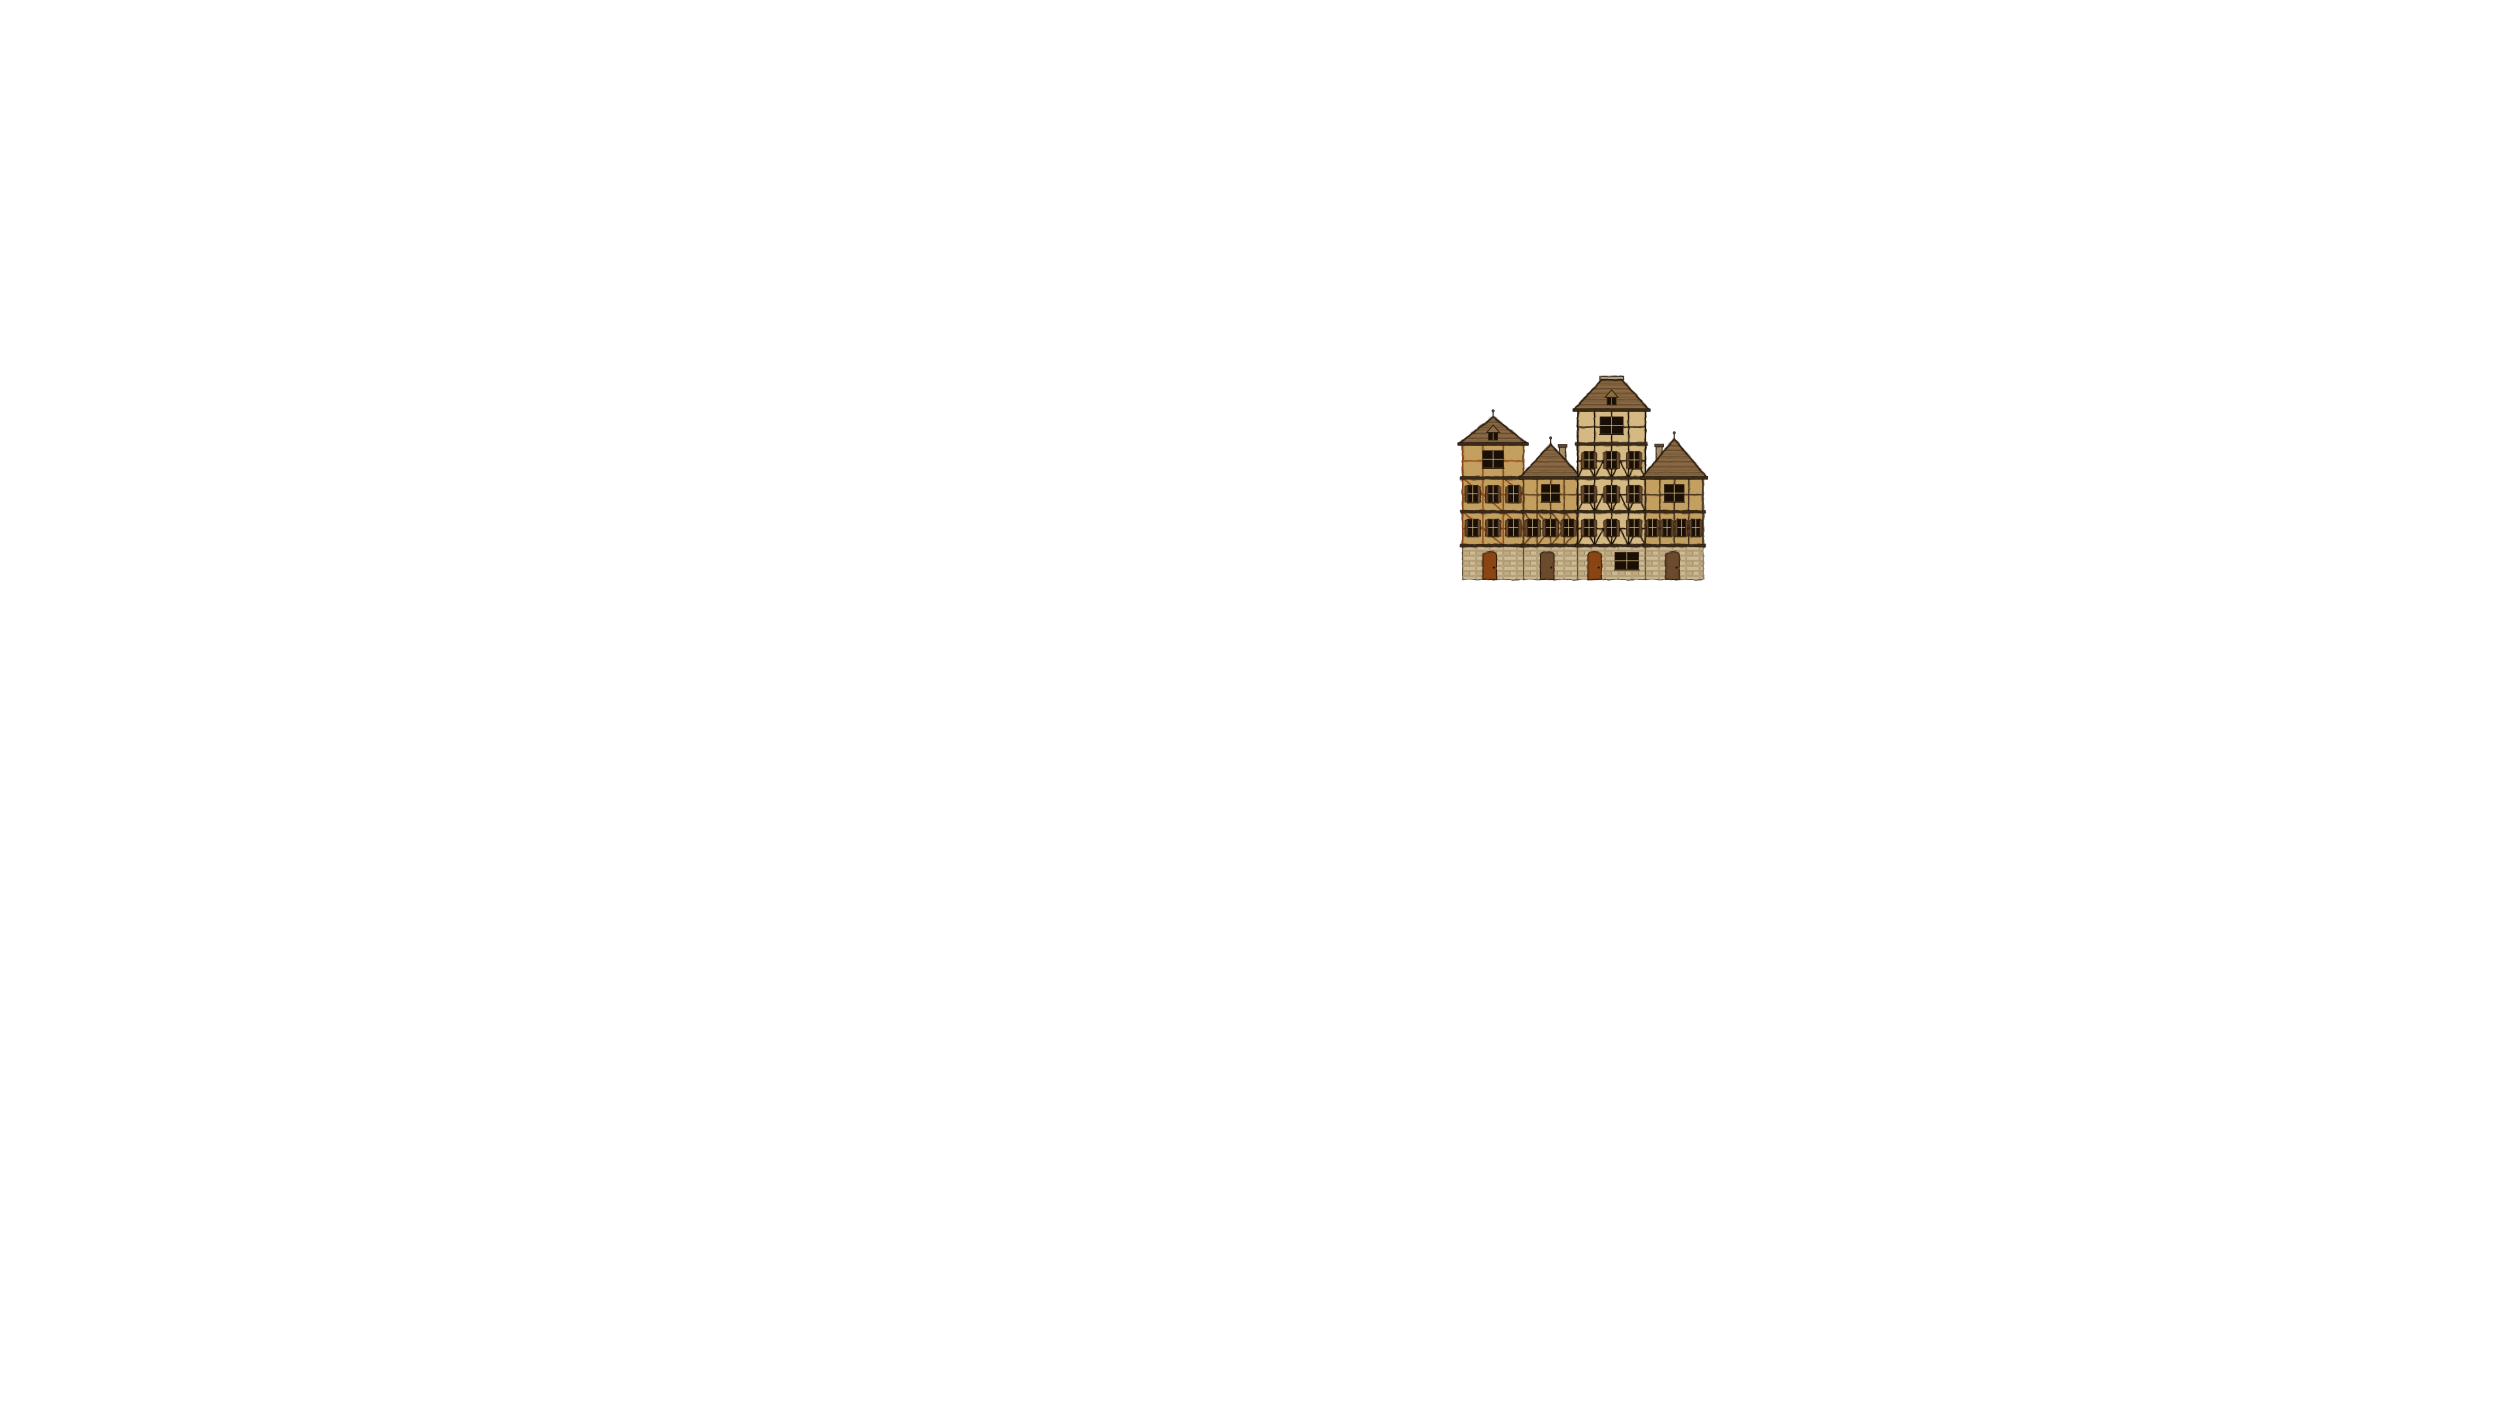
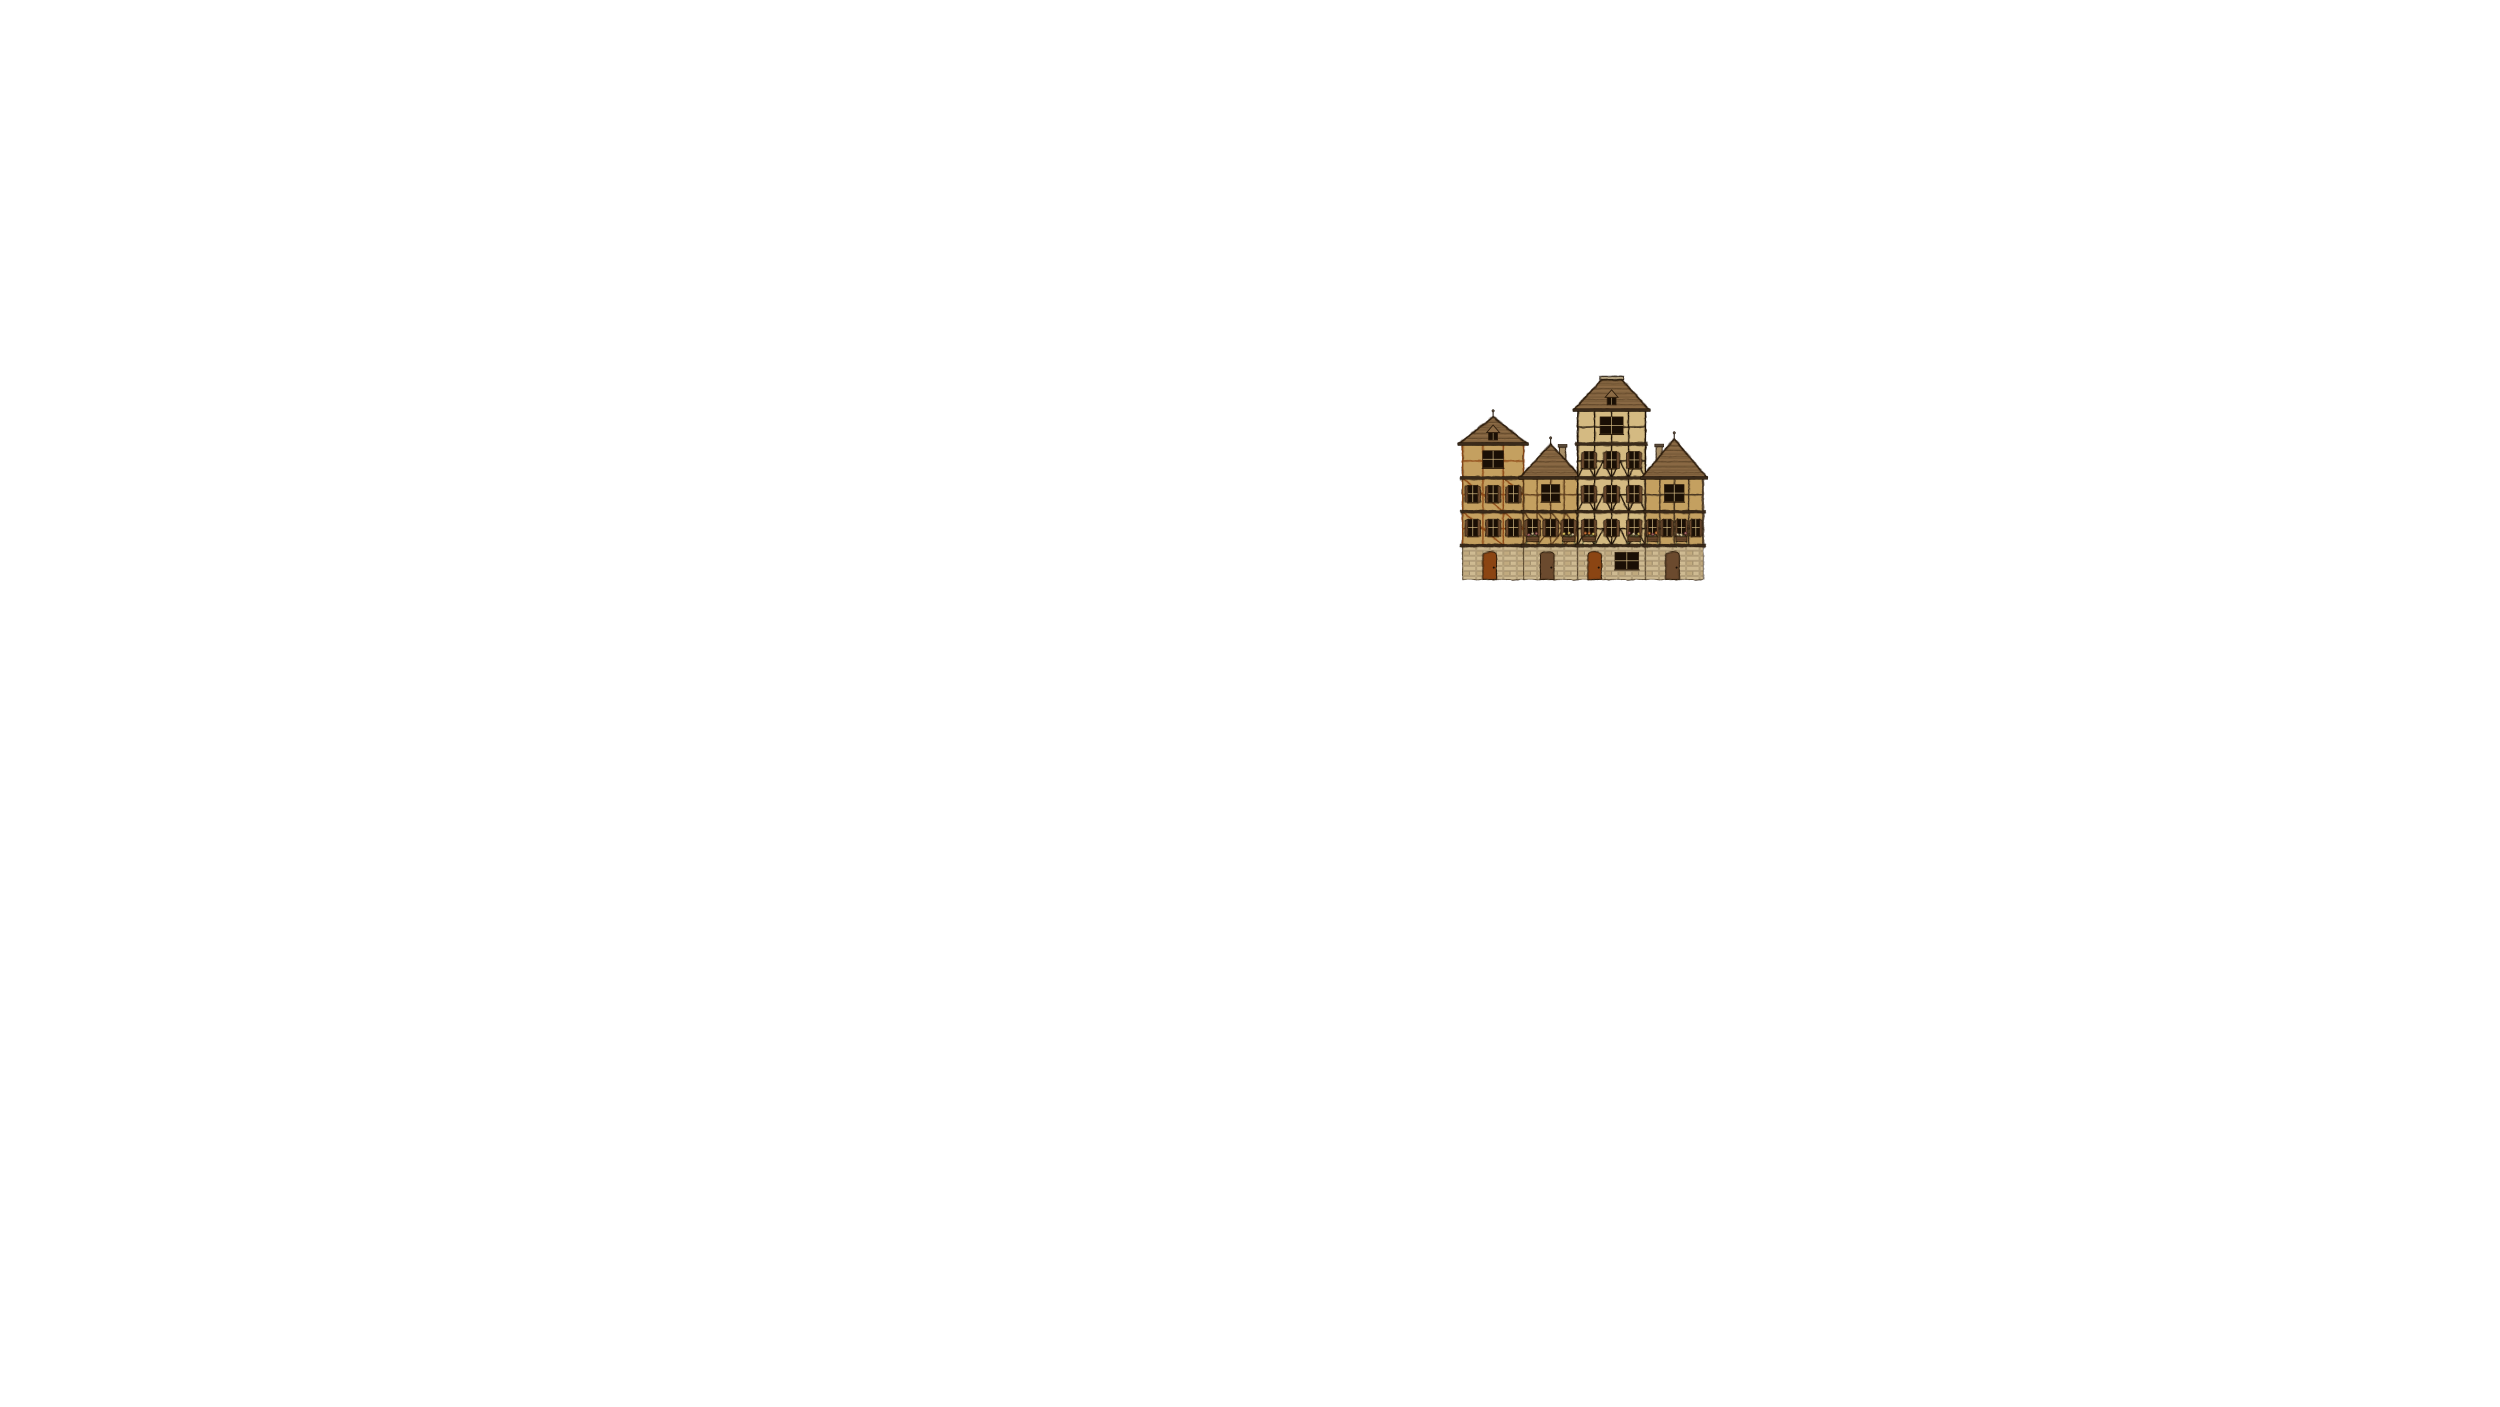
<svg xmlns="http://www.w3.org/2000/svg" viewBox="0 0 3840 2160" width="3840" height="2160">
  <defs>
    <pattern id="stoneTexture" patternUnits="userSpaceOnUse" width="40" height="30">
      <rect width="40" height="30" fill="#c9b48a" />
      <rect x="2" y="2" width="36" height="12" fill="#d4c098" stroke="#3a2a1a" stroke-width="1" opacity="0.6" />
      <rect x="2" y="16" width="17" height="12" fill="#b89f72" stroke="#3a2a1a" stroke-width="1" opacity="0.6" />
      <rect x="21" y="16" width="17" height="12" fill="#d4c098" stroke="#3a2a1a" stroke-width="1" opacity="0.6" />
    </pattern>
    <pattern id="hatchRoof" patternUnits="userSpaceOnUse" width="10" height="12">
      <line x1="0" y1="6" x2="10" y2="6" stroke="#2a1a0a" stroke-width="2" opacity="0.8" />
      <line x1="0" y1="0" x2="10" y2="0" stroke="#2a1a0a" stroke-width="1.2" opacity="0.6" />
    </pattern>
    <filter id="sketchyHeavy" x="-15%" y="-15%" width="130%" height="130%">
      <feTurbulence type="fractalNoise" baseFrequency="0.03 0.04" numOctaves="4" seed="42" result="turb" />
      <feDisplacementMap in="SourceGraphic" in2="turb" scale="8" xChannelSelector="R" yChannelSelector="G" />
    </filter>
    <filter id="sketchyMedium" x="-10%" y="-10%" width="120%" height="120%">
      <feTurbulence type="fractalNoise" baseFrequency="0.05 0.07" numOctaves="3" seed="58" result="turb" />
      <feDisplacementMap in="SourceGraphic" in2="turb" scale="5" xChannelSelector="R" yChannelSelector="G" />
    </filter>
  </defs>
  <g id="maisons-citadines" transform="translate(2246.6, 682) scale(0.52)">
    <g id="maison-1" transform="translate(0, 0)">
      <rect x="0" y="300" width="180" height="100" fill="#c9b48a" stroke="#2a1a0a" stroke-width="3" filter="url(#sketchyHeavy)" />
      <rect x="0" y="300" width="180" height="100" fill="url(#stoneTexture)" opacity="0.8" />
      <path d="M 60,400 L 60,330 Q 60,318 80,318 Q 100,318 100,330 L 100,400 Z" fill="#8b4513" stroke="#2a1a0a" stroke-width="3" filter="url(#sketchyMedium)" />
      <circle cx="92" cy="365" r="3" fill="#1a0f05" />
      <rect x="0" y="200" width="180" height="100" fill="#c4a060" stroke="#2a1a0a" stroke-width="3" filter="url(#sketchyHeavy)" />
      <g stroke="#8b4513" stroke-width="4" filter="url(#sketchyMedium)">
        <line x1="0" y1="200" x2="0" y2="300" />
        <line x1="60" y1="200" x2="60" y2="300" />
        <line x1="120" y1="200" x2="120" y2="300" />
        <line x1="180" y1="200" x2="180" y2="300" />
        <line x1="0" y1="250" x2="180" y2="250" />
        <line x1="0" y1="200" x2="60" y2="250" />
        <line x1="60" y1="250" x2="120" y2="300" />
        <line x1="120" y1="200" x2="180" y2="250" />
      </g>
      <g filter="url(#sketchyMedium)">
        <path d="M 16,222 L 7,227 L 7,272 L 16,272 Z" fill="#6b4a2e" stroke="#1a0f05" stroke-width="2" />
        <path d="M 44,222 L 53,227 L 53,272 L 44,272 Z" fill="#6b4a2e" stroke="#1a0f05" stroke-width="2" />
      </g>
      <rect x="16" y="222" width="28" height="50" fill="#1a0f05" stroke="#2a1a0a" stroke-width="2" />
      <path d="M 30,222 L 30,272 M 16,247 L 44,247" stroke="#d4ba82" stroke-width="2" />
      <line x1="13" y1="274" x2="47" y2="274" stroke="#2a1a0a" stroke-width="3" />
      <g filter="url(#sketchyMedium)">
        <path d="M 76,222 L 67,227 L 67,272 L 76,272 Z" fill="#6b4a2e" stroke="#1a0f05" stroke-width="2" />
        <path d="M 104,222 L 113,227 L 113,272 L 104,272 Z" fill="#6b4a2e" stroke="#1a0f05" stroke-width="2" />
      </g>
      <rect x="76" y="222" width="28" height="50" fill="#1a0f05" stroke="#2a1a0a" stroke-width="2" />
      <path d="M 90,222 L 90,272 M 76,247 L 104,247" stroke="#d4ba82" stroke-width="2" />
      <line x1="73" y1="274" x2="107" y2="274" stroke="#2a1a0a" stroke-width="3" />
      <g filter="url(#sketchyMedium)">
        <path d="M 136,222 L 127,227 L 127,272 L 136,272 Z" fill="#6b4a2e" stroke="#1a0f05" stroke-width="2" />
        <path d="M 164,222 L 173,227 L 173,272 L 164,272 Z" fill="#6b4a2e" stroke="#1a0f05" stroke-width="2" />
      </g>
      <rect x="136" y="222" width="28" height="50" fill="#1a0f05" stroke="#2a1a0a" stroke-width="2" />
      <path d="M 150,222 L 150,272 M 136,247 L 164,247" stroke="#d4ba82" stroke-width="2" />
      <line x1="133" y1="274" x2="167" y2="274" stroke="#2a1a0a" stroke-width="3" />
      <rect x="0" y="100" width="180" height="100" fill="#c4a060" stroke="#2a1a0a" stroke-width="3" filter="url(#sketchyHeavy)" />
      <g stroke="#8b4513" stroke-width="4" filter="url(#sketchyMedium)">
        <line x1="0" y1="100" x2="0" y2="200" />
        <line x1="60" y1="100" x2="60" y2="200" />
        <line x1="120" y1="100" x2="120" y2="200" />
        <line x1="180" y1="100" x2="180" y2="200" />
        <line x1="0" y1="150" x2="180" y2="150" />
        <line x1="0" y1="100" x2="60" y2="150" />
        <line x1="60" y1="150" x2="120" y2="200" />
        <line x1="120" y1="100" x2="180" y2="150" />
      </g>
      <g filter="url(#sketchyMedium)">
        <path d="M 16,122 L 7,127 L 7,172 L 16,172 Z" fill="#6b4a2e" stroke="#1a0f05" stroke-width="2" />
        <path d="M 44,122 L 53,127 L 53,172 L 44,172 Z" fill="#6b4a2e" stroke="#1a0f05" stroke-width="2" />
      </g>
      <rect x="16" y="122" width="28" height="50" fill="#1a0f05" stroke="#2a1a0a" stroke-width="2" />
      <path d="M 30,122 L 30,172 M 16,147 L 44,147" stroke="#d4ba82" stroke-width="2" />
      <line x1="13" y1="174" x2="47" y2="174" stroke="#2a1a0a" stroke-width="3" />
      <g filter="url(#sketchyMedium)">
        <path d="M 76,122 L 67,127 L 67,172 L 76,172 Z" fill="#6b4a2e" stroke="#1a0f05" stroke-width="2" />
        <path d="M 104,122 L 113,127 L 113,172 L 104,172 Z" fill="#6b4a2e" stroke="#1a0f05" stroke-width="2" />
      </g>
      <rect x="76" y="122" width="28" height="50" fill="#1a0f05" stroke="#2a1a0a" stroke-width="2" />
      <path d="M 90,122 L 90,172 M 76,147 L 104,147" stroke="#d4ba82" stroke-width="2" />
      <line x1="73" y1="174" x2="107" y2="174" stroke="#2a1a0a" stroke-width="3" />
      <g filter="url(#sketchyMedium)">
        <path d="M 136,122 L 127,127 L 127,172 L 136,172 Z" fill="#6b4a2e" stroke="#1a0f05" stroke-width="2" />
        <path d="M 164,122 L 173,127 L 173,172 L 164,172 Z" fill="#6b4a2e" stroke="#1a0f05" stroke-width="2" />
      </g>
      <rect x="136" y="122" width="28" height="50" fill="#1a0f05" stroke="#2a1a0a" stroke-width="2" />
      <path d="M 150,122 L 150,172 M 136,147 L 164,147" stroke="#d4ba82" stroke-width="2" />
      <line x1="133" y1="174" x2="167" y2="174" stroke="#2a1a0a" stroke-width="3" />
      <rect x="0" y="0" width="180" height="100" fill="#c4a060" stroke="#2a1a0a" stroke-width="3" filter="url(#sketchyHeavy)" />
      <g stroke="#8b4513" stroke-width="4" filter="url(#sketchyMedium)">
        <line x1="0" y1="0" x2="0" y2="100" />
        <line x1="60" y1="0" x2="60" y2="100" />
        <line x1="120" y1="0" x2="120" y2="100" />
        <line x1="180" y1="0" x2="180" y2="100" />
        <line x1="0" y1="50" x2="180" y2="50" />
      </g>
      <rect x="59.5" y="20" width="61" height="50" fill="#1a0f05" stroke="#2a1a0a" stroke-width="2" />
      <path d="M 90,20 L 90,70 M 59.5,45 L 120.5,45" stroke="#d4ba82" stroke-width="2" />
      <line x1="56.5" y1="72" x2="123.5" y2="72" stroke="#2a1a0a" stroke-width="3" />
      <g fill="#3a2a1a" stroke="#1a0f05" stroke-width="1.5" filter="url(#sketchyMedium)">
        <rect x="-7" y="296" width="194" height="8" />
        <rect x="-7" y="196" width="194" height="8" />
        <rect x="-7" y="96" width="194" height="8" />
      </g>
      <polygon points="-12,0 90,-80 192,0" fill="#8c6b45" stroke="#2a1a0a" stroke-width="5" stroke-linejoin="round" filter="url(#sketchyMedium)" />
      <polygon points="-12,0 90,-80 192,0" fill="url(#hatchRoof)" opacity="0.55" />
      <g stroke="#2a1a0a" stroke-width="1.5" opacity="0.6" filter="url(#sketchyMedium)">
        <line x1="11.4" y1="-16" x2="168.6" y2="-16" />
        <line x1="31.8" y1="-32" x2="148.2" y2="-32" />
        <line x1="52.2" y1="-48" x2="127.8" y2="-48" />
        <line x1="72.6" y1="-64" x2="107.4" y2="-64" />
      </g>
      <line x1="90" y1="-80" x2="90" y2="-96" stroke="#1a0f05" stroke-width="3" />
      <circle cx="90" cy="-98" r="3.5" fill="#5a4a3a" stroke="#1a0f05" stroke-width="1.5" />
      <rect x="-14" y="-4" width="208" height="8" fill="#3a2a1a" stroke="#1a0f05" stroke-width="1.5" />
      <rect x="77" y="-34" width="26" height="22" fill="#1a0f05" stroke="#2a1a0a" stroke-width="2.5" />
      <line x1="90" y1="-34" x2="90" y2="-12" stroke="#d4ba82" stroke-width="1.5" />
      <polygon points="71,-34 90,-56 109,-34" fill="#8c6b45" stroke="#2a1a0a" stroke-width="2.5" />
    </g>
    <g id="maison-2" transform="translate(180, 0)">
      <rect x="0" y="300" width="160" height="100" fill="#c9b48a" stroke="#2a1a0a" stroke-width="3" filter="url(#sketchyHeavy)" />
      <rect x="0" y="300" width="160" height="100" fill="url(#stoneTexture)" opacity="0.8" />
      <path d="M 50,400 L 50,330 Q 50,318 70,318 Q 90,318 90,330 L 90,400 Z" fill="#6b4a2e" stroke="#2a1a0a" stroke-width="3" filter="url(#sketchyMedium)" />
      <circle cx="82" cy="365" r="3" fill="#1a0f05" />
      <rect x="0" y="200" width="160" height="100" fill="#c4a060" stroke="#2a1a0a" stroke-width="3" filter="url(#sketchyHeavy)" />
      <g stroke="#5a3a1a" stroke-width="4" filter="url(#sketchyMedium)">
        <line x1="0" y1="200" x2="0" y2="300" />
        <line x1="40" y1="200" x2="40" y2="300" />
        <line x1="80" y1="200" x2="80" y2="300" />
        <line x1="120" y1="200" x2="120" y2="300" />
        <line x1="160" y1="200" x2="160" y2="300" />
        <line x1="0" y1="250" x2="160" y2="250" />
        <line x1="0" y1="200" x2="40" y2="250" />
        <line x1="40" y1="250" x2="0" y2="300" />
        <line x1="40" y1="200" x2="80" y2="250" />
        <line x1="80" y1="250" x2="40" y2="300" />
        <line x1="80" y1="200" x2="120" y2="250" />
        <line x1="120" y1="250" x2="80" y2="300" />
        <line x1="120" y1="200" x2="160" y2="250" />
        <line x1="160" y1="250" x2="120" y2="300" />
      </g>
      <g filter="url(#sketchyMedium)">
        <path d="M 12.7,222 L 3.7,227 L 3.7,272 L 12.7,272 Z" fill="#6b4a2e" stroke="#1a0f05" stroke-width="2" />
        <path d="M 40.7,222 L 49.7,227 L 49.7,272 L 40.7,272 Z" fill="#6b4a2e" stroke="#1a0f05" stroke-width="2" />
      </g>
      <rect x="12.7" y="222" width="28" height="50" fill="#1a0f05" stroke="#2a1a0a" stroke-width="2" />
      <path d="M 26.7,222 L 26.7,272 M 12.7,247 L 40.7,247" stroke="#d4ba82" stroke-width="2" />
      <line x1="9.7" y1="274" x2="43.7" y2="274" stroke="#2a1a0a" stroke-width="3" />
      <g filter="url(#sketchyMedium)">
+         <path d="M 7.9,277.2 Q 17.3,262.8 26.7,270.8 Q 36.1,261.2 45.5,277.2 Z" fill="#5e6440" stroke="#2a1a0a" stroke-width="1.9" />
+         <circle cx="15.3" cy="268" r="4.2" fill="#9a4a6a" stroke="#2a1a0a" stroke-width="1.3" />
+         <circle cx="15.3" cy="268" r="1.4" fill="#e8c860" />
+         <circle cx="26.2" cy="264.6" r="4.2" fill="#e8dcc0" stroke="#2a1a0a" stroke-width="1.3" />
+         <circle cx="26.2" cy="264.6" r="1.4" fill="#e8c860" />
+         <circle cx="37.9" cy="264.8" r="4.2" fill="#9a4a6a" stroke="#2a1a0a" stroke-width="1.3" />
+         <circle cx="37.9" cy="264.8" r="1.4" fill="#e8c860" />
+         <path d="M 11.1,288.4 Q 4.7,298 9.5,304.4 M 42.3,288.4 Q 48.7,296.4 43.9,302.8" fill="none" stroke="#5e6440" stroke-width="3.2" stroke-linecap="round" />
+         <rect x="7.9" y="274" width="37.6" height="14.4" fill="#6b4a2e" stroke="#2a1a0a" stroke-width="2.6" />
+         <line x1="7.9" y1="281.2" x2="45.5" y2="281.2" stroke="#2a1a0a" stroke-width="1.3" opacity="0.6" />
+       </g>
+       <g filter="url(#sketchyMedium)">
        <path d="M 66,222 L 57,227 L 57,272 L 66,272 Z" fill="#6b4a2e" stroke="#1a0f05" stroke-width="2" />
        <path d="M 94,222 L 103,227 L 103,272 L 94,272 Z" fill="#6b4a2e" stroke="#1a0f05" stroke-width="2" />
      </g>
      <rect x="66" y="222" width="28" height="50" fill="#1a0f05" stroke="#2a1a0a" stroke-width="2" />
      <path d="M 80,222 L 80,272 M 66,247 L 94,247" stroke="#d4ba82" stroke-width="2" />
      <line x1="63" y1="274" x2="97" y2="274" stroke="#2a1a0a" stroke-width="3" />
      <g filter="url(#sketchyMedium)">
        <path d="M 119.3,222 L 110.3,227 L 110.3,272 L 119.3,272 Z" fill="#6b4a2e" stroke="#1a0f05" stroke-width="2" />
        <path d="M 147.3,222 L 156.3,227 L 156.3,272 L 147.3,272 Z" fill="#6b4a2e" stroke="#1a0f05" stroke-width="2" />
      </g>
      <rect x="119.3" y="222" width="28" height="50" fill="#1a0f05" stroke="#2a1a0a" stroke-width="2" />
      <path d="M 133.3,222 L 133.3,272 M 119.3,247 L 147.3,247" stroke="#d4ba82" stroke-width="2" />
      <line x1="116.3" y1="274" x2="150.3" y2="274" stroke="#2a1a0a" stroke-width="3" />
+       <g filter="url(#sketchyMedium)">
+         <path d="M 114.5,277.2 Q 123.9,262.8 133.3,270.8 Q 142.7,261.2 152.1,277.2 Z" fill="#5e6440" stroke="#2a1a0a" stroke-width="1.9" />
+         <circle cx="119.6" cy="265.1" r="4.2" fill="#d8c060" stroke="#2a1a0a" stroke-width="1.3" />
+         <circle cx="119.6" cy="265.1" r="1.4" fill="#e8c860" />
+         <circle cx="134.4" cy="263.6" r="4.2" fill="#d8c060" stroke="#2a1a0a" stroke-width="1.3" />
+         <circle cx="134.4" cy="263.6" r="1.4" fill="#e8c860" />
+         <circle cx="145.2" cy="268" r="4.2" fill="#e8dcc0" stroke="#2a1a0a" stroke-width="1.3" />
+         <circle cx="145.2" cy="268" r="1.4" fill="#e8c860" />
+         <path d="M 117.7,288.4 Q 111.3,298 116.1,304.4 M 148.9,288.4 Q 155.3,296.4 150.5,302.8" fill="none" stroke="#5e6440" stroke-width="3.2" stroke-linecap="round" />
+         <rect x="114.5" y="274" width="37.6" height="14.4" fill="#6b4a2e" stroke="#2a1a0a" stroke-width="2.6" />
+         <line x1="114.5" y1="281.2" x2="152.1" y2="281.2" stroke="#2a1a0a" stroke-width="1.3" opacity="0.6" />
+       </g>
      <rect x="0" y="100" width="160" height="100" fill="#c4a060" stroke="#2a1a0a" stroke-width="3" filter="url(#sketchyHeavy)" />
      <g stroke="#5a3a1a" stroke-width="4" filter="url(#sketchyMedium)">
        <line x1="0" y1="100" x2="0" y2="200" />
        <line x1="40" y1="100" x2="40" y2="200" />
        <line x1="80" y1="100" x2="80" y2="200" />
        <line x1="120" y1="100" x2="120" y2="200" />
        <line x1="160" y1="100" x2="160" y2="200" />
        <line x1="0" y1="150" x2="160" y2="150" />
      </g>
      <rect x="53" y="120" width="54" height="50" fill="#1a0f05" stroke="#2a1a0a" stroke-width="2" />
      <path d="M 80,120 L 80,170 M 53,145 L 107,145" stroke="#d4ba82" stroke-width="2" />
      <line x1="50" y1="172" x2="110" y2="172" stroke="#2a1a0a" stroke-width="3" />
      <g fill="#3a2a1a" stroke="#1a0f05" stroke-width="1.5" filter="url(#sketchyMedium)">
        <rect x="-7" y="296" width="174" height="8" />
        <rect x="-7" y="196" width="174" height="8" />
      </g>
      <rect x="106.2" y="8.3" width="18" height="91.7" fill="#a88f68" stroke="#2a1a0a" stroke-width="3" filter="url(#sketchyMedium)" />
      <rect x="102.2" y="1.3" width="26" height="8" fill="#5a4a3a" stroke="#2a1a0a" stroke-width="2" />
      <polygon points="-12,100 80,0 172,100" fill="#8c6b45" stroke="#2a1a0a" stroke-width="5" stroke-linejoin="round" filter="url(#sketchyMedium)" />
      <polygon points="-12,100 80,0 172,100" fill="url(#hatchRoof)" opacity="0.55" />
      <g stroke="#2a1a0a" stroke-width="1.5" opacity="0.6" filter="url(#sketchyMedium)">
        <line x1="5.7" y1="84" x2="154.3" y2="84" />
        <line x1="20.4" y1="68" x2="139.6" y2="68" />
        <line x1="35.2" y1="52" x2="124.8" y2="52" />
        <line x1="49.9" y1="36" x2="110.1" y2="36" />
        <line x1="64.6" y1="20" x2="95.4" y2="20" />
      </g>
      <line x1="80" y1="0" x2="80" y2="-16" stroke="#1a0f05" stroke-width="3" />
      <circle cx="80" cy="-18" r="3.5" fill="#5a4a3a" stroke="#1a0f05" stroke-width="1.5" />
      <rect x="-14" y="96" width="188" height="8" fill="#3a2a1a" stroke="#1a0f05" stroke-width="1.5" />
    </g>
    <g id="maison-3" transform="translate(340, 0)">
      <rect x="0" y="300" width="200" height="100" fill="#c9b48a" stroke="#2a1a0a" stroke-width="3" filter="url(#sketchyHeavy)" />
      <rect x="0" y="300" width="200" height="100" fill="url(#stoneTexture)" opacity="0.8" />
      <path d="M 30,400 L 30,330 Q 30,318 50,318 Q 70,318 70,330 L 70,400 Z" fill="#8b4513" stroke="#2a1a0a" stroke-width="3" filter="url(#sketchyMedium)" />
      <circle cx="62" cy="365" r="3" fill="#1a0f05" />
      <rect x="110" y="320" width="70" height="50" fill="#1a0f05" stroke="#2a1a0a" stroke-width="2" />
      <path d="M 145,320 L 145,370 M 110,345 L 180,345" stroke="#d4ba82" stroke-width="2" />
      <line x1="107" y1="372" x2="183" y2="372" stroke="#2a1a0a" stroke-width="3" />
      <rect x="0" y="200" width="200" height="100" fill="#d4ba82" stroke="#2a1a0a" stroke-width="3" filter="url(#sketchyHeavy)" />
      <g stroke="#1a0f05" stroke-width="4" filter="url(#sketchyMedium)">
        <line x1="0" y1="200" x2="0" y2="300" />
        <line x1="50" y1="200" x2="50" y2="300" />
        <line x1="100" y1="200" x2="100" y2="300" />
        <line x1="150" y1="200" x2="150" y2="300" />
        <line x1="200" y1="200" x2="200" y2="300" />
        <line x1="0" y1="250" x2="200" y2="250" />
        <line x1="0" y1="300" x2="25" y2="250" />
        <line x1="25" y1="250" x2="50" y2="300" />
        <line x1="50" y1="300" x2="75" y2="250" />
        <line x1="75" y1="250" x2="100" y2="300" />
        <line x1="100" y1="300" x2="125" y2="250" />
        <line x1="125" y1="250" x2="150" y2="300" />
        <line x1="150" y1="300" x2="175" y2="250" />
        <line x1="175" y1="250" x2="200" y2="300" />
      </g>
      <g filter="url(#sketchyMedium)">
        <path d="M 19.3,222 L 10.3,227 L 10.3,272 L 19.3,272 Z" fill="#6b4a2e" stroke="#1a0f05" stroke-width="2" />
        <path d="M 47.3,222 L 56.3,227 L 56.3,272 L 47.3,272 Z" fill="#6b4a2e" stroke="#1a0f05" stroke-width="2" />
      </g>
      <rect x="19.3" y="222" width="28" height="50" fill="#1a0f05" stroke="#2a1a0a" stroke-width="2" />
      <path d="M 33.3,222 L 33.3,272 M 19.3,247 L 47.3,247" stroke="#d4ba82" stroke-width="2" />
      <line x1="16.3" y1="274" x2="50.3" y2="274" stroke="#2a1a0a" stroke-width="3" />
      <g filter="url(#sketchyMedium)">
+         <path d="M 14.5,277.2 Q 23.9,262.8 33.3,270.8 Q 42.7,261.2 52.1,277.2 Z" fill="#5e6440" stroke="#2a1a0a" stroke-width="1.9" />
+         <circle cx="22" cy="262.9" r="4.2" fill="#c8642e" stroke="#2a1a0a" stroke-width="1.3" />
+         <circle cx="22" cy="262.9" r="1.4" fill="#e8c860" />
+         <circle cx="33.8" cy="264.2" r="4.2" fill="#c8642e" stroke="#2a1a0a" stroke-width="1.3" />
+         <circle cx="33.8" cy="264.2" r="1.4" fill="#e8c860" />
+         <circle cx="45.8" cy="265.4" r="4.2" fill="#d8c060" stroke="#2a1a0a" stroke-width="1.3" />
+         <circle cx="45.8" cy="265.4" r="1.4" fill="#e8c860" />
+         <path d="M 17.7,288.4 Q 11.3,298 16.1,304.4 M 48.9,288.4 Q 55.3,296.4 50.5,302.8" fill="none" stroke="#5e6440" stroke-width="3.2" stroke-linecap="round" />
+         <rect x="14.5" y="274" width="37.6" height="14.4" fill="#6b4a2e" stroke="#2a1a0a" stroke-width="2.6" />
+         <line x1="14.5" y1="281.2" x2="52.1" y2="281.2" stroke="#2a1a0a" stroke-width="1.3" opacity="0.6" />
+       </g>
+       <g filter="url(#sketchyMedium)">
        <path d="M 86,222 L 77,227 L 77,272 L 86,272 Z" fill="#6b4a2e" stroke="#1a0f05" stroke-width="2" />
        <path d="M 114,222 L 123,227 L 123,272 L 114,272 Z" fill="#6b4a2e" stroke="#1a0f05" stroke-width="2" />
      </g>
      <rect x="86" y="222" width="28" height="50" fill="#1a0f05" stroke="#2a1a0a" stroke-width="2" />
      <path d="M 100,222 L 100,272 M 86,247 L 114,247" stroke="#d4ba82" stroke-width="2" />
      <line x1="83" y1="274" x2="117" y2="274" stroke="#2a1a0a" stroke-width="3" />
      <g filter="url(#sketchyMedium)">
        <path d="M 152.7,222 L 143.7,227 L 143.7,272 L 152.7,272 Z" fill="#6b4a2e" stroke="#1a0f05" stroke-width="2" />
        <path d="M 180.7,222 L 189.7,227 L 189.7,272 L 180.7,272 Z" fill="#6b4a2e" stroke="#1a0f05" stroke-width="2" />
      </g>
      <rect x="152.7" y="222" width="28" height="50" fill="#1a0f05" stroke="#2a1a0a" stroke-width="2" />
      <path d="M 166.7,222 L 166.7,272 M 152.7,247 L 180.7,247" stroke="#d4ba82" stroke-width="2" />
      <line x1="149.7" y1="274" x2="183.7" y2="274" stroke="#2a1a0a" stroke-width="3" />
+       <g filter="url(#sketchyMedium)">
+         <path d="M 147.9,277.2 Q 157.3,262.8 166.7,270.8 Q 176.1,261.2 185.5,277.2 Z" fill="#5e6440" stroke="#2a1a0a" stroke-width="1.9" />
+         <circle cx="152.8" cy="262.8" r="4.2" fill="#9a4a6a" stroke="#2a1a0a" stroke-width="1.3" />
+         <circle cx="152.8" cy="262.8" r="1.4" fill="#e8c860" />
+         <circle cx="165.1" cy="266.4" r="4.2" fill="#e8dcc0" stroke="#2a1a0a" stroke-width="1.3" />
+         <circle cx="165.1" cy="266.4" r="1.4" fill="#e8c860" />
+         <circle cx="180.3" cy="265.9" r="4.2" fill="#d8c060" stroke="#2a1a0a" stroke-width="1.3" />
+         <circle cx="180.3" cy="265.9" r="1.4" fill="#e8c860" />
+         <path d="M 151.1,288.4 Q 144.7,298 149.5,304.4 M 182.3,288.4 Q 188.7,296.4 183.9,302.8" fill="none" stroke="#5e6440" stroke-width="3.2" stroke-linecap="round" />
+         <rect x="147.9" y="274" width="37.6" height="14.4" fill="#6b4a2e" stroke="#2a1a0a" stroke-width="2.6" />
+         <line x1="147.9" y1="281.2" x2="185.5" y2="281.2" stroke="#2a1a0a" stroke-width="1.3" opacity="0.6" />
+       </g>
      <rect x="0" y="100" width="200" height="100" fill="#d4ba82" stroke="#2a1a0a" stroke-width="3" filter="url(#sketchyHeavy)" />
      <g stroke="#1a0f05" stroke-width="4" filter="url(#sketchyMedium)">
        <line x1="0" y1="100" x2="0" y2="200" />
        <line x1="50" y1="100" x2="50" y2="200" />
        <line x1="100" y1="100" x2="100" y2="200" />
        <line x1="150" y1="100" x2="150" y2="200" />
        <line x1="200" y1="100" x2="200" y2="200" />
        <line x1="0" y1="150" x2="200" y2="150" />
        <line x1="0" y1="200" x2="25" y2="150" />
        <line x1="25" y1="150" x2="50" y2="200" />
        <line x1="50" y1="200" x2="75" y2="150" />
        <line x1="75" y1="150" x2="100" y2="200" />
        <line x1="100" y1="200" x2="125" y2="150" />
        <line x1="125" y1="150" x2="150" y2="200" />
        <line x1="150" y1="200" x2="175" y2="150" />
        <line x1="175" y1="150" x2="200" y2="200" />
      </g>
      <g filter="url(#sketchyMedium)">
        <path d="M 19.3,122 L 10.3,127 L 10.3,172 L 19.3,172 Z" fill="#6b4a2e" stroke="#1a0f05" stroke-width="2" />
        <path d="M 47.3,122 L 56.3,127 L 56.3,172 L 47.3,172 Z" fill="#6b4a2e" stroke="#1a0f05" stroke-width="2" />
      </g>
      <rect x="19.3" y="122" width="28" height="50" fill="#1a0f05" stroke="#2a1a0a" stroke-width="2" />
      <path d="M 33.3,122 L 33.3,172 M 19.3,147 L 47.3,147" stroke="#d4ba82" stroke-width="2" />
      <line x1="16.3" y1="174" x2="50.3" y2="174" stroke="#2a1a0a" stroke-width="3" />
      <g filter="url(#sketchyMedium)">
        <path d="M 86,122 L 77,127 L 77,172 L 86,172 Z" fill="#6b4a2e" stroke="#1a0f05" stroke-width="2" />
        <path d="M 114,122 L 123,127 L 123,172 L 114,172 Z" fill="#6b4a2e" stroke="#1a0f05" stroke-width="2" />
      </g>
      <rect x="86" y="122" width="28" height="50" fill="#1a0f05" stroke="#2a1a0a" stroke-width="2" />
      <path d="M 100,122 L 100,172 M 86,147 L 114,147" stroke="#d4ba82" stroke-width="2" />
      <line x1="83" y1="174" x2="117" y2="174" stroke="#2a1a0a" stroke-width="3" />
      <g filter="url(#sketchyMedium)">
        <path d="M 152.7,122 L 143.7,127 L 143.7,172 L 152.7,172 Z" fill="#6b4a2e" stroke="#1a0f05" stroke-width="2" />
        <path d="M 180.7,122 L 189.7,127 L 189.7,172 L 180.7,172 Z" fill="#6b4a2e" stroke="#1a0f05" stroke-width="2" />
      </g>
      <rect x="152.7" y="122" width="28" height="50" fill="#1a0f05" stroke="#2a1a0a" stroke-width="2" />
      <path d="M 166.7,122 L 166.7,172 M 152.7,147 L 180.7,147" stroke="#d4ba82" stroke-width="2" />
      <line x1="149.7" y1="174" x2="183.7" y2="174" stroke="#2a1a0a" stroke-width="3" />
      <rect x="0" y="0" width="200" height="100" fill="#d4ba82" stroke="#2a1a0a" stroke-width="3" filter="url(#sketchyHeavy)" />
      <g stroke="#1a0f05" stroke-width="4" filter="url(#sketchyMedium)">
        <line x1="0" y1="0" x2="0" y2="100" />
        <line x1="50" y1="0" x2="50" y2="100" />
        <line x1="100" y1="0" x2="100" y2="100" />
        <line x1="150" y1="0" x2="150" y2="100" />
        <line x1="200" y1="0" x2="200" y2="100" />
        <line x1="0" y1="50" x2="200" y2="50" />
        <line x1="0" y1="100" x2="25" y2="50" />
        <line x1="25" y1="50" x2="50" y2="100" />
        <line x1="50" y1="100" x2="75" y2="50" />
        <line x1="75" y1="50" x2="100" y2="100" />
        <line x1="100" y1="100" x2="125" y2="50" />
        <line x1="125" y1="50" x2="150" y2="100" />
        <line x1="150" y1="100" x2="175" y2="50" />
        <line x1="175" y1="50" x2="200" y2="100" />
      </g>
      <g filter="url(#sketchyMedium)">
        <path d="M 19.3,22 L 10.3,27 L 10.3,72 L 19.3,72 Z" fill="#6b4a2e" stroke="#1a0f05" stroke-width="2" />
        <path d="M 47.3,22 L 56.3,27 L 56.3,72 L 47.3,72 Z" fill="#6b4a2e" stroke="#1a0f05" stroke-width="2" />
      </g>
      <rect x="19.3" y="22" width="28" height="50" fill="#1a0f05" stroke="#2a1a0a" stroke-width="2" />
      <path d="M 33.3,22 L 33.3,72 M 19.3,47 L 47.3,47" stroke="#d4ba82" stroke-width="2" />
      <line x1="16.3" y1="74" x2="50.3" y2="74" stroke="#2a1a0a" stroke-width="3" />
      <g filter="url(#sketchyMedium)">
        <path d="M 86,22 L 77,27 L 77,72 L 86,72 Z" fill="#6b4a2e" stroke="#1a0f05" stroke-width="2" />
        <path d="M 114,22 L 123,27 L 123,72 L 114,72 Z" fill="#6b4a2e" stroke="#1a0f05" stroke-width="2" />
      </g>
      <rect x="86" y="22" width="28" height="50" fill="#1a0f05" stroke="#2a1a0a" stroke-width="2" />
      <path d="M 100,22 L 100,72 M 86,47 L 114,47" stroke="#d4ba82" stroke-width="2" />
      <line x1="83" y1="74" x2="117" y2="74" stroke="#2a1a0a" stroke-width="3" />
      <g filter="url(#sketchyMedium)">
        <path d="M 152.7,22 L 143.7,27 L 143.7,72 L 152.7,72 Z" fill="#6b4a2e" stroke="#1a0f05" stroke-width="2" />
        <path d="M 180.7,22 L 189.7,27 L 189.7,72 L 180.7,72 Z" fill="#6b4a2e" stroke="#1a0f05" stroke-width="2" />
      </g>
      <rect x="152.7" y="22" width="28" height="50" fill="#1a0f05" stroke="#2a1a0a" stroke-width="2" />
      <path d="M 166.7,22 L 166.7,72 M 152.7,47 L 180.7,47" stroke="#d4ba82" stroke-width="2" />
      <line x1="149.7" y1="74" x2="183.7" y2="74" stroke="#2a1a0a" stroke-width="3" />
      <rect x="0" y="-100" width="200" height="100" fill="#d4ba82" stroke="#2a1a0a" stroke-width="3" filter="url(#sketchyHeavy)" />
      <g stroke="#1a0f05" stroke-width="4" filter="url(#sketchyMedium)">
        <line x1="0" y1="-100" x2="0" y2="0" />
        <line x1="50" y1="-100" x2="50" y2="0" />
        <line x1="100" y1="-100" x2="100" y2="0" />
        <line x1="150" y1="-100" x2="150" y2="0" />
        <line x1="200" y1="-100" x2="200" y2="0" />
        <line x1="0" y1="-50" x2="200" y2="-50" />
      </g>
      <rect x="66" y="-80" width="68" height="50" fill="#1a0f05" stroke="#2a1a0a" stroke-width="2" />
      <path d="M 100,-80 L 100,-30 M 66,-55 L 134,-55" stroke="#d4ba82" stroke-width="2" />
      <line x1="63" y1="-28" x2="137" y2="-28" stroke="#2a1a0a" stroke-width="3" />
      <g fill="#3a2a1a" stroke="#1a0f05" stroke-width="1.5" filter="url(#sketchyMedium)">
        <rect x="-7" y="296" width="214" height="8" />
        <rect x="-7" y="196" width="214" height="8" />
        <rect x="-7" y="96" width="214" height="8" />
        <rect x="-7" y="-4" width="214" height="8" />
      </g>
      <polygon points="-12,-100 70,-190 130,-190 212,-100" fill="#8c6b45" stroke="#2a1a0a" stroke-width="5" stroke-linejoin="round" filter="url(#sketchyMedium)" />
      <polygon points="-12,-100 70,-190 130,-190 212,-100" fill="url(#hatchRoof)" opacity="0.55" />
      <g stroke="#2a1a0a" stroke-width="1.5" opacity="0.6" filter="url(#sketchyMedium)">
        <line x1="5.6" y1="-116" x2="194.4" y2="-116" />
        <line x1="20.2" y1="-132" x2="179.8" y2="-132" />
        <line x1="34.7" y1="-148" x2="165.3" y2="-148" />
        <line x1="49.3" y1="-164" x2="150.7" y2="-164" />
        <line x1="63.9" y1="-180" x2="136.1" y2="-180" />
      </g>
      <rect x="65" y="-200" width="70" height="10" fill="#b5a481" stroke="#1a0f05" stroke-width="3" filter="url(#sketchyMedium)" />
      <rect x="-14" y="-104" width="228" height="8" fill="#3a2a1a" stroke="#1a0f05" stroke-width="1.5" />
      <rect x="87" y="-138" width="26" height="22" fill="#1a0f05" stroke="#2a1a0a" stroke-width="2.5" />
      <line x1="100" y1="-138" x2="100" y2="-116" stroke="#d4ba82" stroke-width="1.5" />
      <polygon points="81,-138 100,-160 119,-138" fill="#8c6b45" stroke="#2a1a0a" stroke-width="2.5" />
    </g>
    <g id="maison-4" transform="translate(540, 0)">
      <rect x="0" y="300" width="170" height="100" fill="#c9b48a" stroke="#2a1a0a" stroke-width="3" filter="url(#sketchyHeavy)" />
      <rect x="0" y="300" width="170" height="100" fill="url(#stoneTexture)" opacity="0.8" />
      <path d="M 60,400 L 60,330 Q 60,318 80,318 Q 100,318 100,330 L 100,400 Z" fill="#6b4a2e" stroke="#2a1a0a" stroke-width="3" filter="url(#sketchyMedium)" />
      <circle cx="92" cy="365" r="3" fill="#1a0f05" />
      <rect x="0" y="200" width="170" height="100" fill="#c4a060" stroke="#2a1a0a" stroke-width="3" filter="url(#sketchyHeavy)" />
      <g stroke="#3a2a1a" stroke-width="4" filter="url(#sketchyMedium)">
        <line x1="0" y1="200" x2="0" y2="300" />
        <line x1="42.5" y1="200" x2="42.5" y2="300" />
        <line x1="85" y1="200" x2="85" y2="300" />
        <line x1="127.5" y1="200" x2="127.5" y2="300" />
        <line x1="170" y1="200" x2="170" y2="300" />
        <line x1="0" y1="250" x2="170" y2="250" />
        <line x1="0" y1="225" x2="42.5" y2="250" />
        <line x1="42.5" y1="250" x2="0" y2="275" />
        <line x1="85" y1="225" x2="127.5" y2="250" />
        <line x1="127.5" y1="250" x2="85" y2="275" />
      </g>
      <g filter="url(#sketchyMedium)">
        <path d="M 9.8,222 L 2.8,227 L 2.8,272 L 9.8,272 Z" fill="#6b4a2e" stroke="#1a0f05" stroke-width="2" />
        <path d="M 32.8,222 L 39.8,227 L 39.8,272 L 32.8,272 Z" fill="#6b4a2e" stroke="#1a0f05" stroke-width="2" />
      </g>
      <rect x="9.8" y="222" width="23" height="50" fill="#1a0f05" stroke="#2a1a0a" stroke-width="2" />
      <path d="M 21.3,222 L 21.3,272 M 9.8,247 L 32.8,247" stroke="#d4ba82" stroke-width="2" />
      <line x1="6.8" y1="274" x2="35.8" y2="274" stroke="#2a1a0a" stroke-width="3" />
      <g filter="url(#sketchyMedium)">
+         <path d="M 4.9,277.2 Q 13.1,262.8 21.3,270.8 Q 29.4,261.2 37.6,277.2 Z" fill="#5e6440" stroke="#2a1a0a" stroke-width="1.9" />
+         <circle cx="11.9" cy="263.1" r="4.2" fill="#c8642e" stroke="#2a1a0a" stroke-width="1.3" />
+         <circle cx="11.9" cy="263.1" r="1.4" fill="#e8c860" />
+         <circle cx="21.1" cy="266.8" r="4.2" fill="#9a4a6a" stroke="#2a1a0a" stroke-width="1.3" />
+         <circle cx="21.1" cy="266.8" r="1.4" fill="#e8c860" />
+         <circle cx="31.4" cy="263.2" r="4.2" fill="#c8642e" stroke="#2a1a0a" stroke-width="1.3" />
+         <circle cx="31.4" cy="263.2" r="1.4" fill="#e8c860" />
+         <path d="M 8.1,288.4 Q 1.7,298 6.5,304.4 M 34.3,288.4 Q 40.8,296.4 35.9,302.8" fill="none" stroke="#5e6440" stroke-width="3.2" stroke-linecap="round" />
+         <rect x="4.9" y="274" width="32.6" height="14.4" fill="#6b4a2e" stroke="#2a1a0a" stroke-width="2.6" />
+         <line x1="4.9" y1="281.2" x2="37.6" y2="281.2" stroke="#2a1a0a" stroke-width="1.3" opacity="0.6" />
+       </g>
+       <g filter="url(#sketchyMedium)">
        <path d="M 52.3,222 L 45.3,227 L 45.3,272 L 52.3,272 Z" fill="#6b4a2e" stroke="#1a0f05" stroke-width="2" />
        <path d="M 75.3,222 L 82.3,227 L 82.3,272 L 75.3,272 Z" fill="#6b4a2e" stroke="#1a0f05" stroke-width="2" />
      </g>
      <rect x="52.3" y="222" width="23" height="50" fill="#1a0f05" stroke="#2a1a0a" stroke-width="2" />
      <path d="M 63.8,222 L 63.8,272 M 52.3,247 L 75.3,247" stroke="#d4ba82" stroke-width="2" />
      <line x1="49.3" y1="274" x2="78.3" y2="274" stroke="#2a1a0a" stroke-width="3" />
      <g filter="url(#sketchyMedium)">
        <path d="M 94.8,222 L 87.8,227 L 87.8,272 L 94.8,272 Z" fill="#6b4a2e" stroke="#1a0f05" stroke-width="2" />
        <path d="M 117.8,222 L 124.8,227 L 124.8,272 L 117.8,272 Z" fill="#6b4a2e" stroke="#1a0f05" stroke-width="2" />
      </g>
      <rect x="94.8" y="222" width="23" height="50" fill="#1a0f05" stroke="#2a1a0a" stroke-width="2" />
      <path d="M 106.3,222 L 106.3,272 M 94.8,247 L 117.8,247" stroke="#d4ba82" stroke-width="2" />
      <line x1="91.8" y1="274" x2="120.8" y2="274" stroke="#2a1a0a" stroke-width="3" />
+       <g filter="url(#sketchyMedium)">
+         <path d="M 90,277.2 Q 98.1,262.8 106.3,270.8 Q 114.4,261.2 122.6,277.2 Z" fill="#5e6440" stroke="#2a1a0a" stroke-width="1.9" />
+         <circle cx="96.3" cy="267.5" r="4.2" fill="#e8dcc0" stroke="#2a1a0a" stroke-width="1.3" />
+         <circle cx="96.3" cy="267.5" r="1.4" fill="#e8c860" />
+         <circle cx="105.9" cy="267.8" r="4.2" fill="#e8dcc0" stroke="#2a1a0a" stroke-width="1.3" />
+         <circle cx="105.9" cy="267.8" r="1.4" fill="#e8c860" />
+         <circle cx="118.6" cy="263.6" r="4.2" fill="#9a4a6a" stroke="#2a1a0a" stroke-width="1.3" />
+         <circle cx="118.6" cy="263.6" r="1.4" fill="#e8c860" />
+         <path d="M 93.2,288.4 Q 86.8,298 91.6,304.4 M 119.4,288.4 Q 125.8,296.4 121,302.8" fill="none" stroke="#5e6440" stroke-width="3.2" stroke-linecap="round" />
+         <rect x="90" y="274" width="32.6" height="14.4" fill="#6b4a2e" stroke="#2a1a0a" stroke-width="2.6" />
+         <line x1="90" y1="281.2" x2="122.6" y2="281.2" stroke="#2a1a0a" stroke-width="1.3" opacity="0.6" />
+       </g>
      <g filter="url(#sketchyMedium)">
        <path d="M 137.3,222 L 130.3,227 L 130.3,272 L 137.3,272 Z" fill="#6b4a2e" stroke="#1a0f05" stroke-width="2" />
        <path d="M 160.3,222 L 167.3,227 L 167.3,272 L 160.3,272 Z" fill="#6b4a2e" stroke="#1a0f05" stroke-width="2" />
      </g>
      <rect x="137.3" y="222" width="23" height="50" fill="#1a0f05" stroke="#2a1a0a" stroke-width="2" />
      <path d="M 148.8,222 L 148.8,272 M 137.3,247 L 160.3,247" stroke="#d4ba82" stroke-width="2" />
      <line x1="134.3" y1="274" x2="163.3" y2="274" stroke="#2a1a0a" stroke-width="3" />
      <rect x="0" y="100" width="170" height="100" fill="#c4a060" stroke="#2a1a0a" stroke-width="3" filter="url(#sketchyHeavy)" />
      <g stroke="#3a2a1a" stroke-width="4" filter="url(#sketchyMedium)">
        <line x1="0" y1="100" x2="0" y2="200" />
        <line x1="42.5" y1="100" x2="42.5" y2="200" />
        <line x1="85" y1="100" x2="85" y2="200" />
        <line x1="127.5" y1="100" x2="127.5" y2="200" />
        <line x1="170" y1="100" x2="170" y2="200" />
        <line x1="0" y1="150" x2="170" y2="150" />
      </g>
      <rect x="56" y="120" width="58" height="50" fill="#1a0f05" stroke="#2a1a0a" stroke-width="2" />
      <path d="M 85,120 L 85,170 M 56,145 L 114,145" stroke="#d4ba82" stroke-width="2" />
      <line x1="53" y1="172" x2="117" y2="172" stroke="#2a1a0a" stroke-width="3" />
      <g fill="#3a2a1a" stroke="#1a0f05" stroke-width="1.5" filter="url(#sketchyMedium)">
        <rect x="-7" y="296" width="184" height="8" />
        <rect x="-7" y="196" width="184" height="8" />
      </g>
      <rect x="31.8" y="7.4" width="18" height="92.6" fill="#a88f68" stroke="#2a1a0a" stroke-width="3" filter="url(#sketchyMedium)" />
      <rect x="27.8" y="0.4" width="26" height="8" fill="#5a4a3a" stroke="#2a1a0a" stroke-width="2" />
      <polygon points="-12,100 85,-15 182,100" fill="#8c6b45" stroke="#2a1a0a" stroke-width="5" stroke-linejoin="round" filter="url(#sketchyMedium)" />
      <polygon points="-12,100 85,-15 182,100" fill="url(#hatchRoof)" opacity="0.55" />
      <g stroke="#2a1a0a" stroke-width="1.5" opacity="0.6" filter="url(#sketchyMedium)">
        <line x1="4.5" y1="84" x2="165.5" y2="84" />
        <line x1="18" y1="68" x2="152" y2="68" />
        <line x1="31.5" y1="52" x2="138.5" y2="52" />
        <line x1="45" y1="36" x2="125" y2="36" />
        <line x1="58.5" y1="20" x2="111.5" y2="20" />
        <line x1="72" y1="4" x2="98" y2="4" />
      </g>
      <line x1="85" y1="-15" x2="85" y2="-31" stroke="#1a0f05" stroke-width="3" />
      <circle cx="85" cy="-33" r="3.5" fill="#5a4a3a" stroke="#1a0f05" stroke-width="1.5" />
      <rect x="-14" y="96" width="198" height="8" fill="#3a2a1a" stroke="#1a0f05" stroke-width="1.5" />
    </g>
  </g>
</svg>
